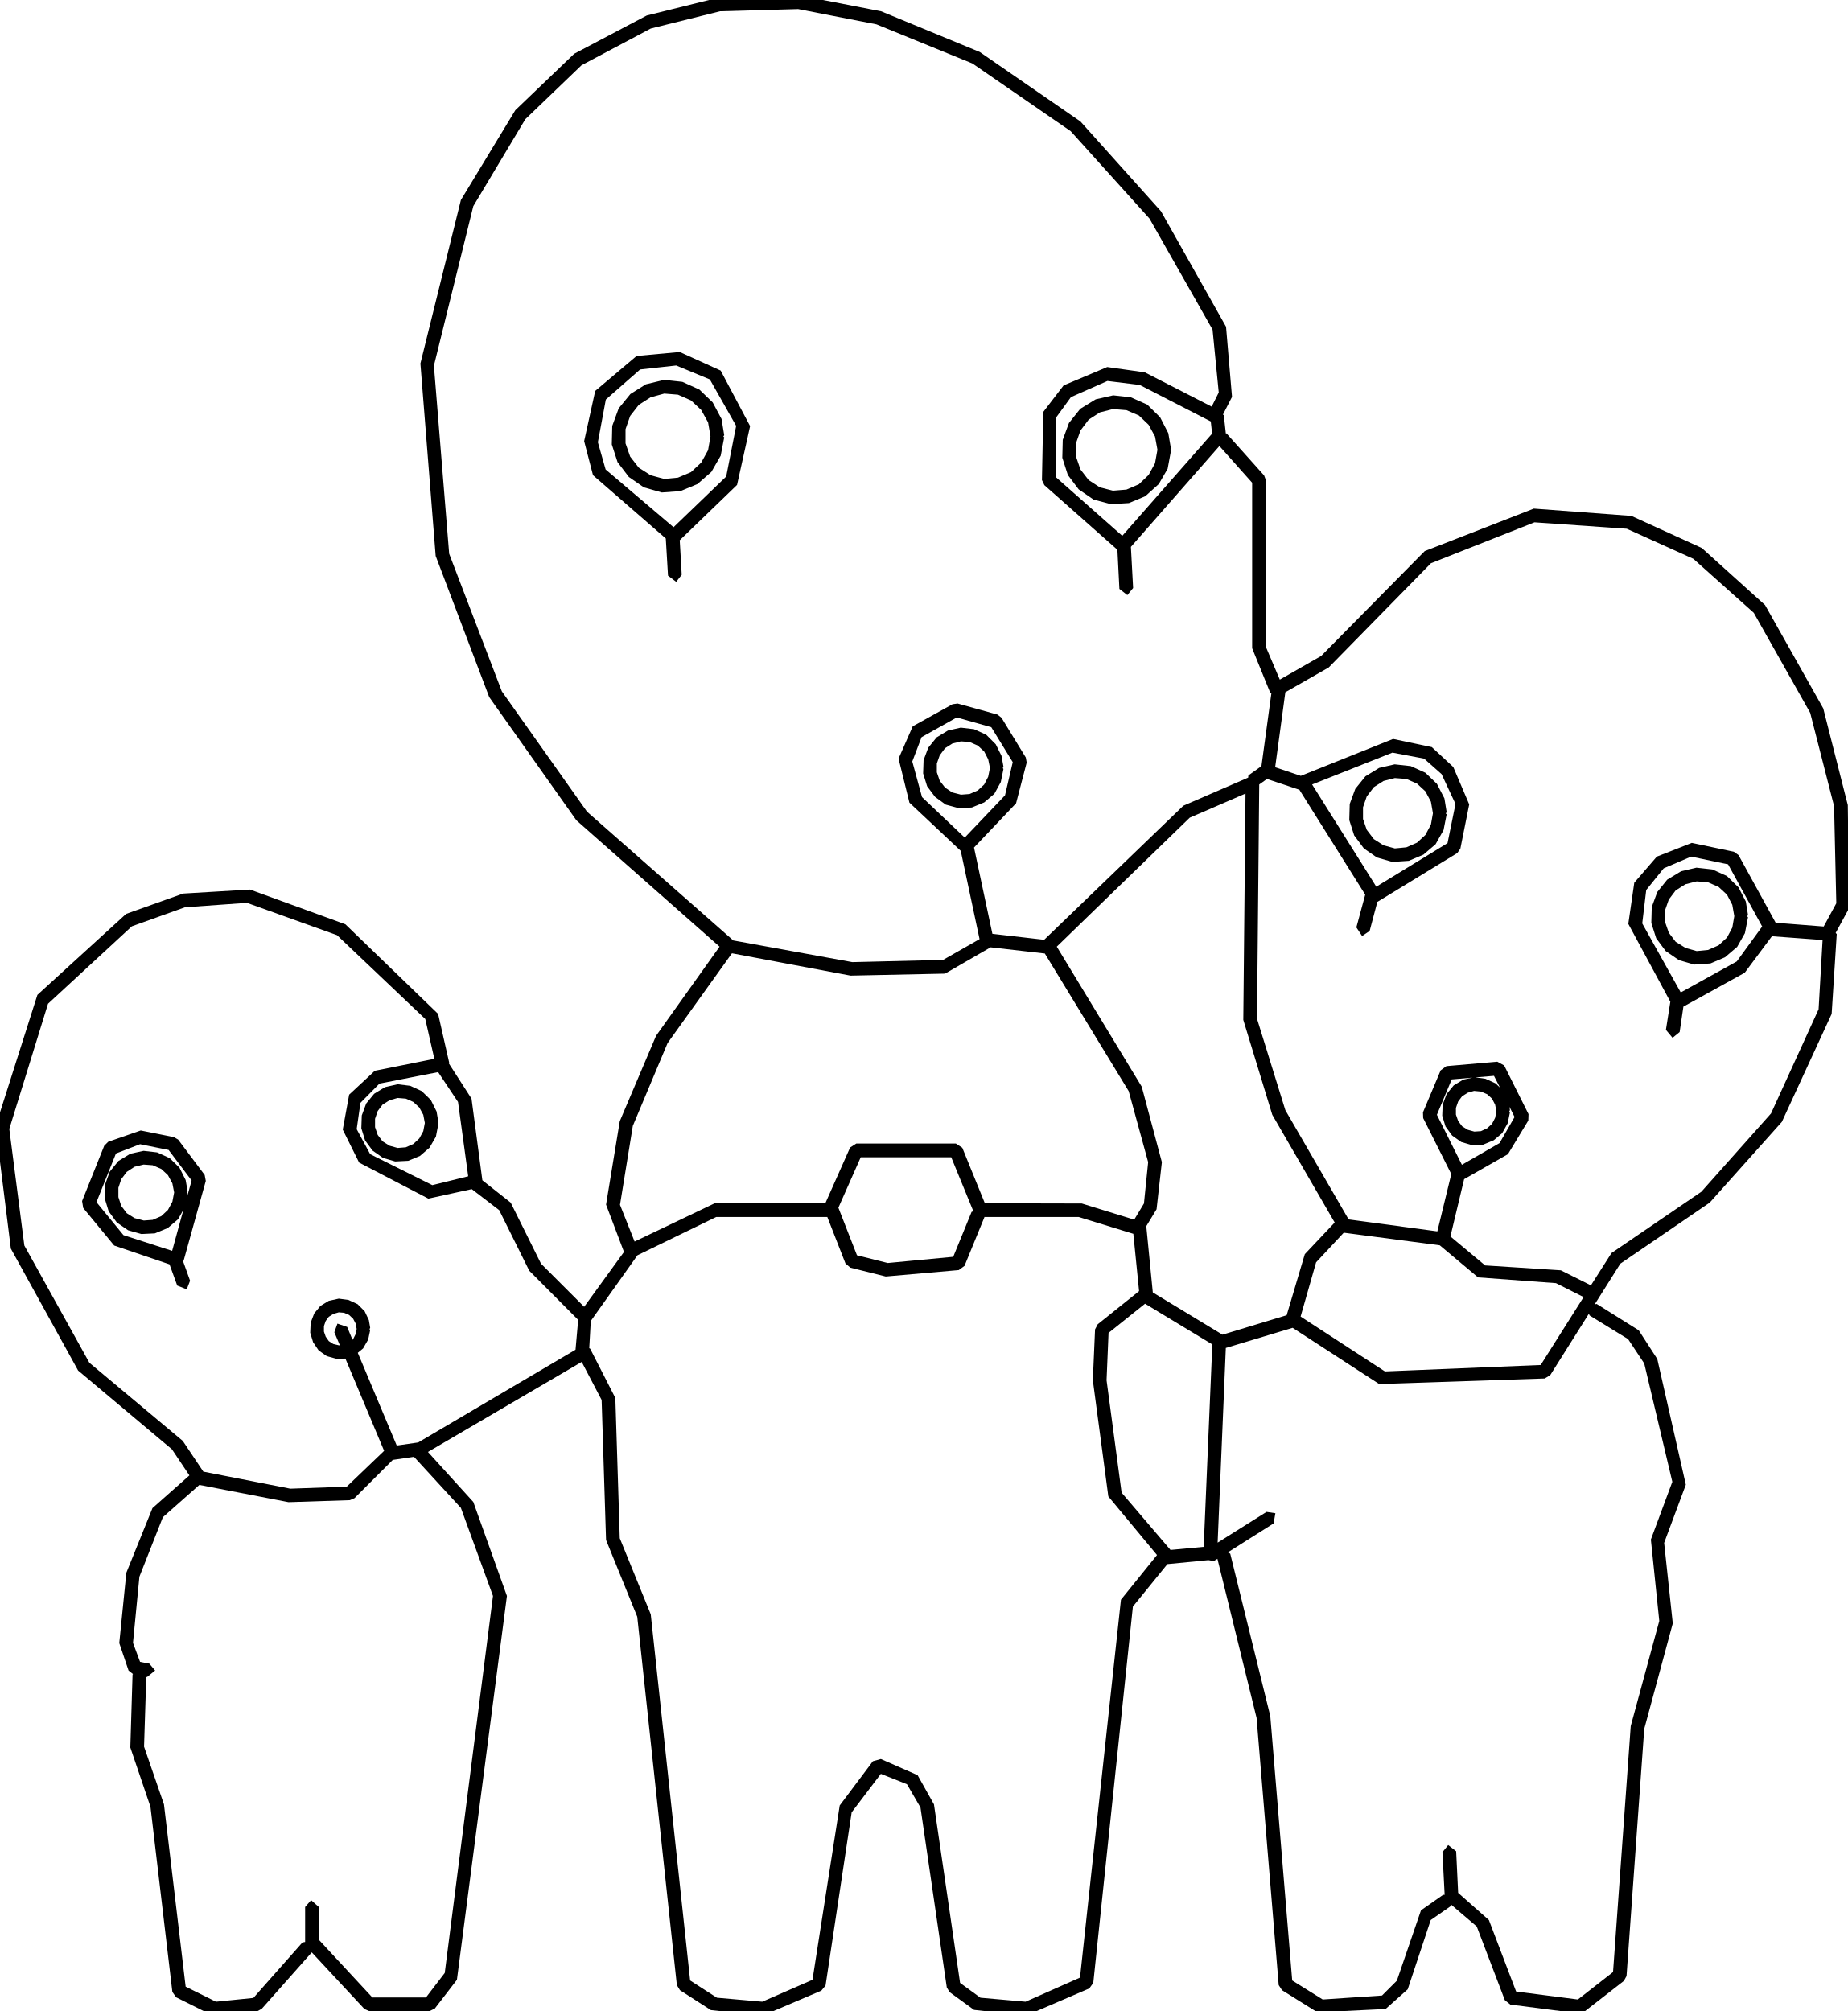
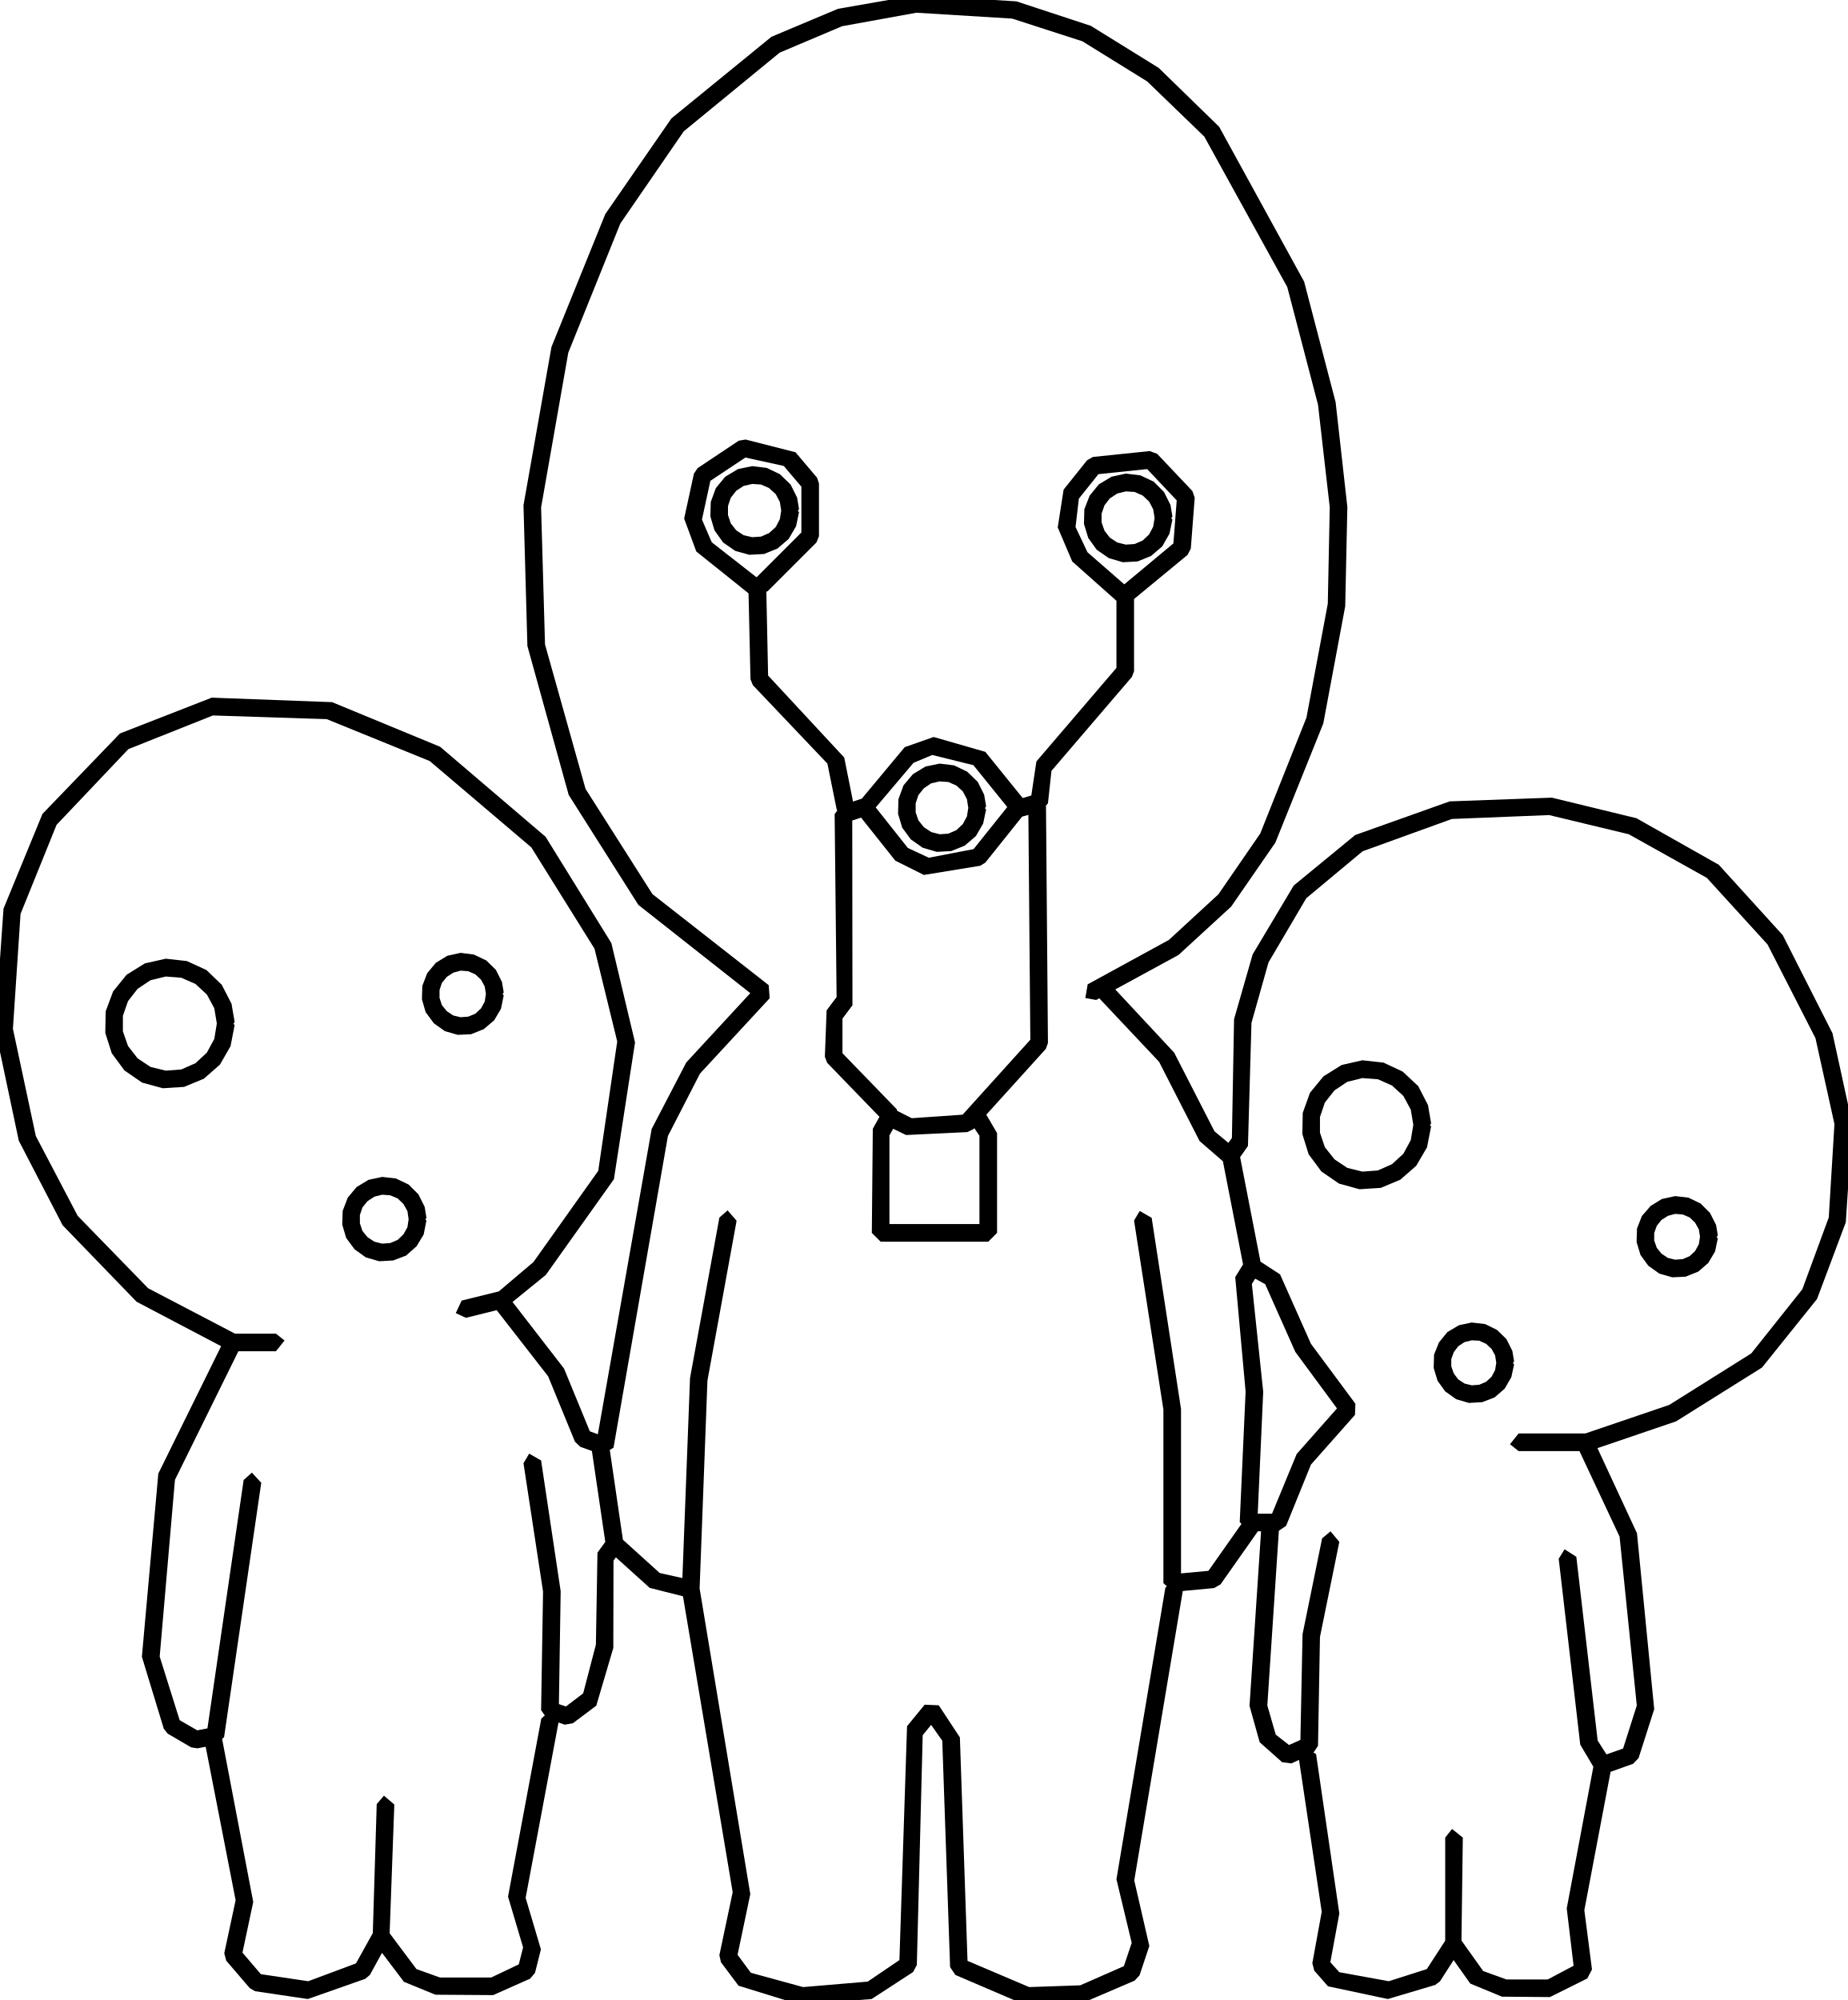
- <svg xmlns="http://www.w3.org/2000/svg" version="1.0" width="135.033mm" height="147.000mm" viewBox="0 0 835.00 909.00" preserveAspectRatio="xMidYMid meet">
+ <svg xmlns="http://www.w3.org/2000/svg" version="1.0" width="104.376mm" height="113.000mm" viewBox="0 0 944.00 1022.00" preserveAspectRatio="xMidYMid meet">
  <g fill="#000000" fill-rule="evenodd" stroke="none">
-     <path d="M398.2,5.1L442.8,23.5L488.3,54.9L524.7,95.5L554.1,147.7L556.8,179.4L552.7,187.4L553.1,187.7L554.0,195.9L554.3,195.9L571.3,214.9L572.1,217.0L572.1,292.4L578.4,307.2L597.1,296.5L643.9,249.1L693.2,229.9L737.3,233.2L769.1,247.7L797.7,273.5L824.0,320.2L835.1,363.9L835.7,410.5L829.6,421.7L830.1,422.2L827.8,458.3L805.3,507.1L772.7,543.6L732.3,571.2L720.7,589.6L721.6,589.4L740.6,601.3L749.0,614.3L761.9,671.1L752.1,697.4L756.0,733.8L743.1,781.5L735.1,893.2L733.9,895.4L715.9,909.4L713.6,910.1L682.6,906.1L680.1,904.1L667.4,870.8L655.8,860.9L655.8,861.5L646.6,867.9L636.2,899.2L626.2,908.1L595.4,909.6L579.4,899.6L577.9,897.3L567.9,776.5L550.2,704.6L548.6,705.6L546.1,705.2L527.6,707.0L512.0,726.2L494.1,896.3L492.3,898.8L463.7,911.1L440.2,908.5L429.2,900.5L427.9,898.4L416.0,817.0L409.9,806.5L398.1,801.8L384.9,819.2L373.1,897.5L371.2,899.8L344.7,911.1L321.3,908.6L307.3,899.6L305.9,897.3L288.0,730.8L273.9,696.1L271.9,632.8L262.9,615.6L193.4,656.3L213.9,678.9L229.1,721.4L206.5,894.9L196.5,907.9L194.0,909.1L167.0,909.1L164.7,908.1L140.9,882.5L118.3,908.0L116.3,909.1L95.6,910.8L79.6,902.8L77.9,900.4L68.0,816.7L58.9,789.9L59.9,756.9L60.1,756.7L58.1,755.1L53.9,742.7L57.1,710.9L68.9,681.7L85.6,666.9L77.7,655.1L35.3,619.5L4.9,564.4L-2.0,509.1L16.9,449.7L57.0,413.1L82.8,403.9L113.0,402.1L156.1,417.8L198.0,458.3L203.0,480.3L202.8,480.6L213.1,496.6L218.0,533.5L230.8,543.6L244.5,571.2L264.0,590.7L282.0,565.9L273.9,544.5L280.1,506.8L296.5,468.2L325.2,427.9L260.5,370.8L221.1,315.1L196.9,251.3L190.0,164.3L208.3,90.4L232.9,49.8L259.5,24.3L292.3,7.0L324.9,-1.1L361.6,-2.0ZM323.7,550.1L288.1,567.4L267.0,597.1L266.3,609.4L266.7,609.6L278.1,631.9L280.1,695.3L294.1,729.7L311.9,895.2L324.0,903.0L344.5,904.8L367.2,894.9L379.5,816.1L394.5,796.1L398.1,795.1L414.7,802.4L422.1,815.6L433.9,896.3L443.1,903.0L463.5,904.8L488.1,893.9L506.6,723.1L522.9,702.9L500.9,676.4L493.9,623.9L494.9,600.9L496.1,598.6L514.8,583.6L512.2,557.7L487.5,550.1L444.8,550.1L444.9,550.2L435.9,572.2L433.3,574.1L400.3,577.0L384.3,573.0L382.1,571.1L373.9,550.1ZM177.5,659.9L160.2,677.2L158.1,678.1L130.4,679.0L90.1,671.2L73.6,685.8L63.0,712.7L60.1,742.6L63.3,751.2L67.5,752.0L70.1,755.1L66.5,758.0L66.1,758.0L65.1,789.5L74.1,815.6L83.9,898.0L97.6,904.8L114.5,903.1L136.7,878.0L137.9,877.8L137.9,862.0L140.6,858.9L144.1,862.0L144.1,876.8L168.3,902.9L192.5,902.9L201.0,891.8L222.8,721.4L208.3,681.6L187.1,658.5ZM700.6,621.6L698.1,623.1L623.3,625.6L584.2,600.2L554.0,609.3L550.3,697.3L572.4,683.4L576.4,684.0L575.6,688.6L554.9,701.7L556.0,702.3L574.1,775.7L584.0,895.2L597.8,903.8L624.6,902.0L631.3,895.3L642.2,863.5L652.2,856.5L652.9,856.5L651.9,837.2L654.5,834.0L658.1,836.8L659.0,855.6L672.9,867.9L685.2,900.2L713.1,903.8L729.0,891.4L737.0,780.2L749.9,732.7L746.1,695.9L755.8,669.8L743.1,616.3L735.8,605.3L718.4,594.6L718.1,593.8ZM501.0,602.5L500.1,623.9L506.9,674.7L529.0,700.6L544.0,699.2L547.9,607.7L517.5,589.3ZM83.6,410.1L59.6,418.7L21.7,453.7L4.2,510.3L11.0,563.0L40.4,616.0L82.6,651.3L91.9,665.2L131.2,672.9L156.7,672.0L173.6,655.8L156.1,614.1L152.1,614.2L147.7,613.0L144.0,610.4L141.5,606.7L140.2,602.4L140.4,597.9L142.0,593.7L144.8,590.3L148.6,588.0L153.1,587.0L157.5,587.6L161.6,589.5L164.8,592.7L166.7,596.7L167.3,600.2L167.0,600.8L167.3,601.2L166.4,605.5L164.1,609.5L161.7,611.5L179.3,653.4L189.0,652.0L260.1,610.1L261.3,596.6L239.2,574.4L225.6,547.0L213.2,537.5L193.6,541.8L162.3,525.5L154.9,510.6L157.8,494.8L169.4,484.0L196.3,478.6L192.2,460.6L152.3,422.7L111.6,408.1ZM594.8,570.6L587.8,595.1L625.9,619.9L696.3,617.0L715.7,586.3L703.2,580.0L668.0,577.4L650.7,562.9L607.3,557.2ZM150.7,593.9L148.6,595.2L147.2,597.1L146.4,599.4L146.4,601.9L147.2,604.2L148.6,606.2L150.6,607.5L153.1,608.1L153.6,608.1L151.1,602.2L152.5,598.3L156.9,599.8L159.3,605.6L159.6,605.3L160.7,603.1L161.2,600.7L160.7,598.2L159.6,596.1L157.8,594.4L155.5,593.4L153.1,593.2ZM537.7,369.6L477.6,427.9L516.0,491.2L525.1,525.3L522.7,546.6L517.9,554.5L518.1,554.7L521.0,584.2L552.5,603.3L581.5,594.5L589.7,566.9L603.2,552.6L575.0,503.9L561.9,461.0L562.9,358.7ZM78.6,514.0L80.5,515.1L92.5,531.1L93.0,533.8L83.0,569.8L82.7,570.0L85.9,578.9L84.4,582.8L80.1,581.1L76.6,571.5L51.6,563.0L37.6,546.0L37.1,542.9L47.1,517.9L48.9,516.1L63.6,511.0ZM646.7,254.6L600.5,301.7L580.9,312.9L576.3,346.8L587.9,350.7L629.6,334.0L647.1,337.7L656.8,346.7L664.0,363.6L660.0,383.6L658.6,385.6L622.6,407.6L622.5,407.6L619.0,420.8L615.6,423.1L613.0,419.2L617.0,404.4L587.2,356.9L587.0,356.9L572.6,352.1L569.1,354.6L568.1,460.5L580.9,501.8L609.5,551.2L649.6,556.6L655.9,530.7L643.2,505.4L643.1,502.8L651.1,483.8L653.7,481.9L676.7,479.9L679.8,481.6L690.8,503.6L690.7,506.5L681.5,521.7L661.7,533.0L655.5,558.9L671.2,572.0L705.4,574.2L719.0,581.0L728.3,566.4L768.9,538.7L800.4,503.3L821.9,456.2L823.7,424.9L800.8,423.2L788.5,439.7L760.8,455.0L759.1,466.5L755.9,469.1L752.9,465.5L754.9,452.8L735.9,417.6L738.6,399.0L748.8,387.2L764.6,381.0L783.6,385.0L785.7,386.5L802.5,417.1L824.2,418.8L829.9,408.3L828.9,364.4L818.1,322.2L792.6,277.0L765.3,252.6L735.2,239.0L693.5,236.1ZM389.0,523.1L378.9,545.9L387.3,567.4L401.2,570.9L430.8,568.1L439.1,547.8L439.9,547.5L429.9,523.1ZM52.4,521.4L43.6,543.4L55.8,558.3L77.8,565.4L82.9,546.8L80.5,551.1L75.8,555.1L70.0,557.5L63.9,557.8L57.9,556.1L52.8,552.6L49.1,547.5L47.3,541.6L47.5,535.4L49.6,529.6L53.5,524.8L58.9,521.5L64.9,520.2L71.0,520.9L76.7,523.5L81.1,527.8L83.9,533.4L84.8,538.5L84.5,539.1L84.8,539.5L84.5,541.2L86.6,533.6L76.2,519.8L63.3,517.2ZM427.1,440.1L384.4,441.0L330.8,430.9L301.7,471.5L286.0,508.9L280.2,544.6L286.8,561.2L323.0,543.9L373.0,543.9L384.2,518.7L387.0,516.9L432.0,516.9L434.9,518.8L445.1,543.9L488.9,544.0L512.6,551.3L517.0,544.0L518.9,525.3L510.1,493.2L472.2,431.0L447.7,428.2ZM60.8,527.4L57.3,529.7L54.8,533.0L53.5,536.9L53.5,541.1L54.8,545.1L57.3,548.4L60.8,550.6L65.0,551.7L69.0,551.4L72.9,549.7L75.9,546.9L77.9,543.2L78.7,539.0L77.9,534.9L75.9,531.2L72.9,528.4L69.0,526.7L64.9,526.4ZM171.5,489.8L162.9,498.5L161.2,510.4L167.3,521.7L195.4,535.7L211.6,531.7L207.0,498.1L198.0,484.6ZM656.1,487.9L649.4,503.9L660.7,526.5L677.7,516.7L684.5,504.9L682.2,500.3L682.4,501.8L682.1,502.4L682.4,502.8L681.4,507.7L678.9,512.2L675.1,515.4L670.3,517.4L665.2,517.6L660.4,516.2L656.3,513.3L653.3,509.2L651.8,504.3L652.0,499.3L653.8,494.5L657.0,490.6L661.3,488.0L665.5,487.1ZM185.4,490.8L190.6,493.2L194.7,497.2L197.3,502.4L198.1,507.1L197.8,507.7L198.1,508.1L197.0,513.8L194.1,518.8L189.8,522.5L184.5,524.7L178.6,525.0L173.1,523.4L168.4,520.1L165.0,515.5L163.3,510.0L163.5,504.2L165.5,498.8L169.1,494.4L174.0,491.4L179.7,490.1ZM176.1,497.3L172.9,499.3L170.7,502.2L169.5,505.7L169.5,509.5L170.7,513.0L172.9,515.9L176.1,517.9L179.7,518.9L183.4,518.6L186.8,517.1L189.5,514.6L191.3,511.3L192.0,507.6L191.3,503.9L189.5,500.6L186.8,498.1L183.4,496.6L179.7,496.3ZM663.4,493.9L660.8,495.5L659.0,497.9L658.0,500.8L658.0,503.8L659.0,506.7L660.8,509.1L663.4,510.7L666.3,511.5L669.3,511.3L672.1,510.0L674.3,508.0L675.7,505.3L676.3,502.3L675.7,499.3L674.3,496.6L672.1,494.6L669.3,493.4L666.2,493.1ZM666.8,487.0L671.3,487.6L675.9,489.7L677.9,491.6L675.2,486.3ZM751.9,392.5L744.0,402.3L742.2,417.4L759.6,448.6L784.9,434.6L796.4,418.8L781.0,390.7L764.3,387.2ZM773.9,393.0L780.5,396.0L785.7,401.1L789.0,407.5L790.0,413.6L789.6,414.2L790.0,414.6L788.6,421.8L785.1,428.0L779.6,432.7L773.0,435.5L765.7,436.0L758.8,434.0L752.8,429.9L748.5,424.1L746.3,417.2L746.5,410.0L749.0,403.2L753.5,397.6L759.8,393.8L766.7,392.2ZM325.4,5.1L294.1,12.9L262.8,29.5L237.4,53.9L213.9,93.2L196.1,165.3L203.0,250.3L226.8,312.5L265.3,366.9L331.4,425.1L385.2,434.9L426.2,433.9L442.7,424.5L434.2,384.6L411.0,362.8L406.1,342.9L412.5,328.3L430.5,318.3L432.8,318.0L450.8,323.0L452.6,324.4L463.6,342.4L464.0,344.7L459.2,363.1L440.2,383.1L448.5,422.1L471.9,424.8L534.8,364.2L564.1,351.5L564.2,350.5L570.1,346.3L574.6,313.3L574.1,313.2L565.9,293.0L565.9,218.2L551.1,201.6L511.1,247.2L512.1,265.8L509.5,269.0L505.9,266.2L505.0,248.5L472.0,219.3L470.9,217.0L471.5,186.2L480.7,174.2L500.4,165.9L517.4,168.3L547.6,183.8L550.8,177.4L548.0,149.0L519.5,98.8L483.9,59.3L439.5,28.7L396.1,11.0L360.7,4.1ZM761.7,399.7L757.3,402.5L754.2,406.6L752.5,411.5L752.5,416.7L754.2,421.6L757.3,425.7L761.8,428.5L766.8,429.9L771.9,429.4L776.7,427.3L780.5,423.8L782.9,419.3L783.8,414.1L782.9,409.0L780.5,404.4L776.7,400.9L771.9,398.8L766.8,398.4ZM593.0,354.6L622.0,400.8L654.2,381.1L657.8,363.4L651.5,349.9L643.6,342.9L629.3,340.2ZM637.6,346.3L644.2,349.3L649.4,354.3L652.8,360.9L653.8,367.1L653.4,367.7L653.8,368.1L652.4,375.2L648.8,381.6L643.3,386.3L636.7,389.1L629.3,389.6L622.3,387.6L616.4,383.5L612.0,377.6L609.8,370.7L610.0,363.4L612.5,356.6L617.1,350.9L623.3,347.1L630.3,345.5ZM625.3,353.0L620.9,355.8L617.7,360.0L616.0,364.9L616.0,370.2L617.7,375.1L620.9,379.3L625.3,382.1L630.4,383.5L635.6,383.0L640.4,380.9L644.2,377.4L646.7,372.7L647.6,367.6L646.7,362.4L644.2,357.7L640.4,354.2L635.6,352.1L630.4,351.7ZM416.5,333.2L412.3,344.2L416.7,360.3L436.0,378.6L454.2,359.5L457.7,344.5L448.0,328.7L432.4,324.3ZM440.2,329.6L445.7,332.1L450.0,336.4L452.6,341.6L453.5,346.5L453.2,347.2L453.5,347.6L452.3,353.5L449.4,358.8L444.8,362.7L439.2,365.0L433.3,365.3L427.4,363.7L422.6,360.2L419.0,355.4L417.2,349.6L417.4,343.6L419.5,338.0L423.3,333.3L428.4,330.2L434.2,328.9ZM430.4,336.1L427.1,338.2L424.7,341.4L423.4,345.1L423.4,349.1L424.7,352.9L427.1,356.0L430.4,358.2L434.3,359.2L438.2,358.9L441.9,357.3L444.8,354.6L446.6,351.1L447.4,347.1L446.6,343.2L444.8,339.7L441.9,337.0L438.2,335.4L434.3,335.1ZM325.7,167.5L339.0,192.6L333.1,219.2L307.2,244.2L308.1,259.8L305.6,263.0L301.9,260.2L300.9,243.4L268.0,214.8L264.0,199.4L269.0,176.7L287.7,160.9L307.2,159.1ZM484.0,179.5L477.1,189.0L477.1,215.6L507.2,242.2L547.8,196.0L547.2,190.5L515.1,174.0L500.5,172.2ZM289.3,167.0L273.8,180.6L270.2,199.9L273.7,212.2L304.4,238.3L328.2,215.4L332.7,192.5L320.8,171.5L305.6,165.2ZM511.1,179.6L518.5,182.9L524.3,188.6L528.0,195.8L529.2,202.8L528.9,203.4L529.2,203.8L527.7,211.9L523.7,218.8L517.6,224.3L510.2,227.4L502.1,227.9L494.2,225.8L487.5,221.2L482.6,214.7L480.1,206.9L480.3,198.8L483.1,191.2L488.2,184.8L495.2,180.5L503.1,178.7ZM308.4,172.6L316.1,176.1L322.1,181.9L326.1,189.4L327.3,196.7L326.9,197.3L327.3,197.7L325.7,206.0L321.5,213.3L315.2,218.8L307.5,222.0L299.1,222.6L291.0,220.3L284.2,215.6L279.1,208.9L276.5,200.9L276.7,192.5L279.6,184.6L284.9,178.1L291.9,173.7L300.2,171.7ZM497.1,186.4L492.0,189.7L488.3,194.6L486.3,200.3L486.3,206.4L488.3,212.2L492.0,217.0L497.1,220.3L503.0,221.8L509.1,221.3L514.7,218.9L519.1,214.7L522.0,209.4L523.1,203.3L522.0,197.3L519.1,192.0L514.7,187.8L509.1,185.4L503.0,184.9ZM294.0,179.6L288.7,183.0L284.8,188.0L282.7,194.0L282.7,200.4L284.8,206.4L288.7,211.4L294.0,214.8L300.2,216.5L306.4,215.9L312.3,213.4L316.9,209.1L320.0,203.5L321.1,197.2L320.0,190.9L316.9,185.3L312.3,181.0L306.4,178.4L300.2,177.9Z" />
+     <path d="M519.4,0.7L557.4,13.2L592.1,34.7L623.0,64.8L666.4,143.9L682.5,205.5L688.5,259.1L687.4,309.8L676.2,369.7L651.7,430.6L629.1,463.3L602.2,488.0L569.9,505.6L600.0,537.9L620.6,578.1L627.7,584.0L629.5,581.5L630.6,520.8L640.1,487.7L661.1,452.5L692.5,426.7L740.8,409.5L793.0,407.6L836.2,418.1L878.3,441.9L911.0,477.9L936.4,528.0L946.5,574.3L943.2,624.6L928.5,663.8L900.4,698.8L856.5,726.3L816.3,740.0L836.5,783.5L845.3,873.4L837.3,898.4L834.5,901.3L823.0,905.4L809.6,976.1L813.5,1006.4L811.1,1011.0L792.0,1020.5L767.5,1020.3L751.3,1013.6L742.8,1001.6L735.8,1012.5L733.4,1014.3L709.2,1021.5L678.6,1015.0L671.6,1007.0L670.6,1003.2L675.4,976.9L663.8,899.3L659.9,901.1L655.2,900.5L643.7,890.3L638.5,871.7L644.4,782.5L642.7,782.5L642.7,782.6L623.7,809.6L620.4,811.5L604.4,813.0L579.6,960.9L587.3,994.4L582.3,1009.4L579.8,1012.1L553.2,1023.5L523.2,1024.2L488.2,1009.2L485.5,1005.2L481.5,889.5L475.8,881.4L471.5,886.7L468.5,1004.1L466.6,1007.7L445.4,1021.5L408.8,1024.4L377.4,1014.7L368.4,1002.7L367.6,999.1L374.4,966.9L349.0,815.7L332.0,811.4L314.7,795.8L313.5,797.5L313.4,842.1L304.7,871.6L292.7,880.6L288.6,881.3L285.4,880.2L268.6,969.8L276.4,996.1L273.4,1008.1L270.9,1011.1L252.0,1019.5L222.5,1019.3L206.4,1012.7L195.2,997.9L189.0,1009.2L186.6,1011.2L157.3,1021.5L130.3,1017.5L127.6,1015.9L115.6,1001.9L114.6,998.1L120.4,971.0L105.1,892.6L100.9,893.4L97.7,892.9L85.7,885.9L83.7,883.4L72.5,846.6L80.9,753.0L113.0,687.9L69.8,665.2L32.0,626.1L9.6,582.9L-2.5,525.7L1.8,464.3L21.7,415.9L61.3,374.8L108.2,356.5L169.7,358.8L224.9,381.6L278.8,427.6L312.4,481.9L324.5,532.7L313.7,602.6L278.9,651.5L261.9,665.3L288.2,699.3L301.4,731.4L305.5,732.9L333.0,576.9L350.7,542.9L383.4,507.5L326.2,462.4L290.6,406.2L269.5,330.1L267.5,258.2L281.8,177.3L309.3,109.4L343.1,60.5L394.2,18.8L428.2,4.5L468.3,-2.5ZM430.3,13.4L398.4,26.9L349.4,67.1L317.0,114.2L290.4,180.2L276.5,259.3L278.5,329.3L299.2,403.1L333.4,456.9L392.8,503.4L393.3,510.1L357.7,548.6L341.3,580.5L313.5,739.8L311.6,740.9L318.3,786.8L337.1,803.8L348.7,806.4L352.6,704.2L367.6,622.2L371.8,618.5L376.4,623.8L361.5,705.5L357.5,811.7L383.4,967.9L376.9,998.9L383.7,1008.1L410.4,1015.4L443.4,1012.6L459.6,1001.6L463.5,882.1L472.5,871.1L479.7,871.4L490.5,887.8L494.4,1002.0L525.9,1015.4L552.0,1014.5L574.3,1004.7L578.3,992.8L570.5,960.3L595.5,811.3L596.3,810.6L594.5,809.0L594.5,720.3L579.5,623.7L582.4,618.8L588.5,622.3L603.5,720.0L603.5,804.0L617.5,802.7L634.4,778.7L633.5,777.8L636.5,711.1L631.2,652.6L635.2,646.1L624.9,593.4L613.0,583.1L592.3,542.6L561.7,510.1L560.2,511.0L554.6,510.0L555.8,503.0L597.3,480.3L622.6,457.0L644.0,425.9L667.6,366.7L678.5,308.5L679.5,259.2L673.5,206.8L657.8,146.7L615.4,69.8L586.2,41.6L553.1,21.1L517.2,9.5L468.3,6.5ZM65.6,382.8L28.9,421.5L10.5,467.0L6.6,525.7L18.3,580.5L39.7,621.3L75.7,658.3L120.1,681.5L141.0,681.5L145.4,685.0L141.0,690.5L121.8,690.5L89.4,756.2L81.6,846.5L91.8,879.0L100.8,884.2L106.0,883.2L124.5,756.3L128.7,752.5L133.5,757.7L114.5,887.7L113.5,888.6L129.4,971.9L123.9,997.8L133.3,1008.8L157.5,1012.4L181.9,1003.3L190.5,987.8L192.5,921.9L196.2,917.6L201.5,922.1L199.1,987.9L212.8,1006.2L224.8,1010.5L251.0,1010.5L265.1,1003.8L267.3,995.1L259.6,969.2L276.6,878.2L278.4,876.6L276.5,873.9L277.5,813.3L267.5,747.7L270.4,742.8L276.5,746.3L286.5,813.1L285.6,870.8L289.2,872.0L298.0,865.3L304.5,840.4L305.3,793.4L309.3,787.9L302.5,741.7L302.6,741.5L296.5,739.3L293.8,736.7L280.1,703.3L253.8,669.5L238.1,673.4L232.9,671.0L235.9,664.6L254.9,659.9L272.6,644.9L305.7,598.3L315.4,532.2L303.8,484.8L271.5,433.0L219.6,388.9L167.0,367.5L108.8,365.6ZM741.9,418.5L696.3,435.0L667.5,459.0L648.2,491.8L639.5,522.7L637.7,585.6L633.7,591.3L644.1,644.7L654.1,651.2L669.9,686.7L692.6,717.3L692.4,723.0L669.9,748.4L657.2,779.7L653.5,782.2L647.6,871.5L651.9,886.4L658.7,891.7L664.5,889.1L665.6,835.1L675.6,786.1L679.9,782.5L684.4,787.9L674.5,836.5L673.5,892.1L671.2,895.6L672.5,896.3L684.4,977.8L679.8,1002.7L684.4,1007.8L709.7,1012.4L729.1,1006.2L738.5,991.7L738.5,939.0L742.0,934.6L747.5,939.0L746.8,991.6L757.9,1007.2L769.8,1011.5L790.9,1011.5L804.1,1004.5L800.6,975.2L814.2,902.8L807.5,891.5L796.5,796.5L799.5,791.7L805.5,795.5L816.4,889.4L820.9,896.5L829.4,893.5L836.4,871.5L827.6,785.2L807.1,741.5L776.0,741.5L771.6,738.0L776.0,732.5L810.0,732.5L810.1,732.5L853.0,717.9L894.9,691.6L921.0,658.8L934.5,622.1L937.4,574.4L927.7,530.5L903.2,482.6L872.2,448.6L832.3,426.3L791.6,416.5ZM639.7,656.1L645.5,711.2L642.7,773.5L650.0,773.5L662.6,743.0L683.2,719.7L661.9,690.8L646.5,656.2L641.4,653.4ZM758.9,676.6L765.0,679.6L769.8,684.3L772.8,690.3L773.7,695.6L773.1,696.6L773.7,697.2L772.3,703.7L768.9,709.6L763.7,714.1L757.4,716.5L750.6,716.9L744.1,715.0L738.5,711.0L734.6,705.6L732.6,699.0L732.8,692.2L735.3,686.0L739.6,680.7L745.5,677.2L752.0,675.8ZM748.4,685.8L745.2,687.9L742.9,690.9L741.6,694.5L741.6,698.2L742.9,701.9L745.2,704.9L748.4,707.0L752.1,707.9L755.9,707.6L759.4,706.1L762.2,703.5L764.0,700.1L764.6,696.4L764.0,692.6L762.2,689.3L759.4,686.7L755.9,685.1L752.1,684.9ZM862.8,612.0L869.0,615.0L873.8,619.8L876.9,625.9L877.8,631.2L877.2,632.2L877.8,632.8L876.4,639.5L872.9,645.4L867.8,649.8L861.3,652.4L854.5,652.7L847.9,650.8L842.3,646.8L838.3,641.3L836.3,634.7L836.5,627.8L839.0,621.4L843.5,616.2L849.2,612.7L856.0,611.2ZM202.3,602.2L208.8,605.3L213.8,610.3L217.0,616.7L217.9,622.3L217.4,623.2L217.9,623.7L216.5,630.8L212.9,636.8L207.5,641.6L200.9,644.1L193.8,644.5L186.9,642.5L181.2,638.4L176.9,632.6L174.9,625.8L175.1,618.8L177.7,612.0L182.2,606.6L188.3,602.9L195.3,601.4ZM852.3,621.3L849.0,623.4L846.6,626.4L845.3,630.1L845.3,633.9L846.6,637.6L849.0,640.6L852.3,642.8L856.0,643.7L859.9,643.4L863.4,641.9L866.2,639.3L868.1,635.8L868.7,632.0L868.1,628.2L866.2,624.8L863.4,622.1L859.9,620.6L856.0,620.3ZM191.3,611.5L187.8,613.8L185.2,617.0L183.9,620.9L183.9,625.1L185.2,629.0L187.8,632.2L191.3,634.5L195.3,635.5L199.4,635.2L203.2,633.6L206.2,630.7L208.2,627.1L208.8,623.0L208.2,618.9L206.2,615.3L203.2,612.4L199.4,610.8L195.3,610.5ZM406.5,231.1L417.5,244.1L418.5,247.0L418.5,274.0L417.2,277.2L392.2,302.2L391.6,302.3L392.5,345.2L431.4,387.1L435.9,409.6L440.4,408.1L462.3,381.8L477.1,376.6L503.5,384.2L522.6,407.8L527.0,406.5L529.6,389.1L570.5,341.3L570.5,307.0L547.9,286.9L540.5,269.5L543.5,250.2L555.5,235.2L558.5,233.5L587.5,230.5L591.3,231.9L609.3,250.9L610.5,254.3L608.5,280.3L606.9,283.5L579.5,306.1L579.5,343.0L578.4,345.9L537.3,393.9L535.5,410.5L534.4,411.8L534.5,412.0L535.5,533.0L534.4,536.0L504.0,569.6L509.5,579.0L509.5,630.0L505.0,634.5L450.0,634.5L445.5,630.0L446.0,576.8L449.4,570.7L422.7,543.1L421.5,540.0L422.4,516.3L427.5,509.5L426.5,416.0L427.9,414.1L427.6,413.9L422.8,390.2L384.7,350.1L383.5,347.1L382.5,303.2L355.8,281.8L349.6,265.0L354.6,242.0L356.5,239.2L377.5,225.2L381.0,224.6ZM497.4,577.0L494.3,578.5L463.0,580.0L456.4,576.8L454.5,580.2L454.5,625.5L500.5,625.5L500.5,580.4L497.9,576.5ZM707.0,543.0L716.8,547.6L724.7,555.0L729.7,564.7L731.3,574.0L730.7,575.0L731.3,575.6L729.2,586.3L723.7,595.7L715.6,602.8L705.6,607.0L694.7,607.7L684.2,604.8L675.2,598.6L668.7,589.8L665.5,579.5L665.7,568.7L669.4,558.4L676.3,550.0L685.6,544.2L696.2,541.8ZM688.5,552.8L681.9,557.2L677.0,563.4L674.5,570.8L674.5,578.8L677.0,586.2L681.9,592.4L688.5,596.8L696.2,598.7L704.1,598.1L711.3,594.9L717.1,589.6L720.9,582.6L722.2,574.8L720.9,567.0L717.1,560.0L711.3,554.7L704.1,551.5L696.2,550.9ZM522.3,417.3L503.5,440.8L500.9,442.4L472.1,447.1L457.5,439.8L440.0,417.8L435.5,419.3L435.6,513.7L430.5,520.5L430.5,538.2L458.3,566.9L458.4,567.6L465.9,571.4L491.9,569.6L526.5,531.3L525.5,416.4ZM95.5,491.1L105.5,495.7L113.3,503.2L118.3,512.9L119.9,522.2L119.3,523.2L119.9,523.8L117.8,534.6L112.4,544.0L104.2,551.2L94.1,555.4L83.2,556.1L72.6,553.2L63.6,547.0L57.1,538.2L53.8,527.8L54.0,516.8L57.8,506.6L64.7,498.1L74.0,492.3L84.7,489.9ZM76.9,500.9L70.3,505.3L65.4,511.6L62.8,519.1L62.8,527.0L65.4,534.5L70.3,540.8L76.9,545.2L84.7,547.1L92.6,546.5L99.9,543.3L105.7,537.9L109.5,530.9L110.8,523.0L109.5,515.2L105.7,508.2L99.9,502.8L92.6,499.6L84.7,499.0ZM242.2,487.8L248.5,490.8L253.4,495.6L256.5,501.8L257.4,507.1L256.8,508.1L257.4,508.6L256.0,515.5L252.5,521.4L247.2,525.9L240.7,528.5L233.9,528.8L227.3,526.9L221.7,522.9L217.5,517.2L215.6,510.6L215.8,503.8L218.3,497.3L222.7,492.0L228.6,488.4L235.4,486.9ZM231.7,497.0L228.3,499.2L225.8,502.3L224.6,505.9L224.6,509.9L225.8,513.6L228.3,516.7L231.6,518.9L235.4,519.8L239.3,519.5L242.9,518.0L245.8,515.3L247.7,511.8L248.3,507.9L247.7,504.1L245.8,500.6L242.9,497.9L239.3,496.3L235.4,496.0ZM466.8,389.8L447.5,412.6L463.9,433.3L474.6,438.3L497.5,433.9L514.7,412.4L497.4,391.0L476.4,385.8ZM487.5,391.1L494.2,394.3L499.6,399.5L502.9,406.1L503.9,412.0L503.3,413.0L503.9,413.6L502.4,420.8L498.7,427.2L493.0,432.1L486.1,434.9L478.7,435.3L471.5,433.2L465.4,428.9L461.0,422.9L458.9,415.8L459.1,408.4L461.7,401.3L466.5,395.6L472.9,391.7L480.2,390.2ZM475.8,400.3L472.1,402.8L469.3,406.3L467.9,410.5L467.9,415.1L469.3,419.2L472.1,422.7L475.9,425.2L480.2,426.3L484.6,426.0L488.7,424.2L492.0,421.1L494.1,417.2L494.8,412.8L494.1,408.4L492.0,404.4L488.7,401.4L484.6,399.6L480.1,399.3ZM561.3,242.3L551.3,254.8L549.6,269.3L555.7,282.2L574.5,298.6L599.6,277.7L601.3,255.7L586.2,239.7ZM363.0,245.7L358.7,265.5L363.7,277.1L386.6,295.0L409.5,272.1L409.5,248.7L400.5,238.1L380.9,233.8ZM582.7,242.9L589.5,246.1L594.8,251.4L598.1,258.0L599.1,263.9L598.5,264.9L599.1,265.5L597.6,272.7L593.9,279.2L588.2,284.1L581.3,286.9L573.8,287.3L566.6,285.2L560.4,280.9L556.1,274.9L553.9,267.7L554.1,260.2L556.8,253.3L561.5,247.5L568.0,243.6L575.3,242.0ZM391.8,239.1L398.5,242.3L404.0,247.6L407.3,254.2L408.3,260.1L407.7,261.1L408.3,261.7L406.8,268.9L403.0,275.4L397.3,280.3L390.4,283.1L382.9,283.5L375.7,281.5L369.5,277.2L365.1,271.0L363.0,263.9L363.2,256.5L365.8,249.4L370.6,243.6L377.1,239.7L384.4,238.2ZM570.9,252.2L567.1,254.7L564.4,258.2L562.9,262.5L562.9,266.9L564.4,271.2L567.1,274.7L570.9,277.2L575.3,278.3L579.8,278.0L583.9,276.2L587.2,273.1L589.3,269.1L590.0,264.7L589.3,260.3L587.2,256.3L583.9,253.2L579.8,251.4L575.3,251.1ZM380.0,248.3L376.2,250.8L373.4,254.4L372.0,258.6L372.0,263.2L373.4,267.4L376.2,271.0L380.0,273.5L384.4,274.5L388.9,274.2L393.0,272.4L396.4,269.3L398.5,265.3L399.2,260.9L398.5,256.5L396.4,252.5L393.0,249.4L388.9,247.6L384.4,247.3Z" />
  </g>
</svg>
